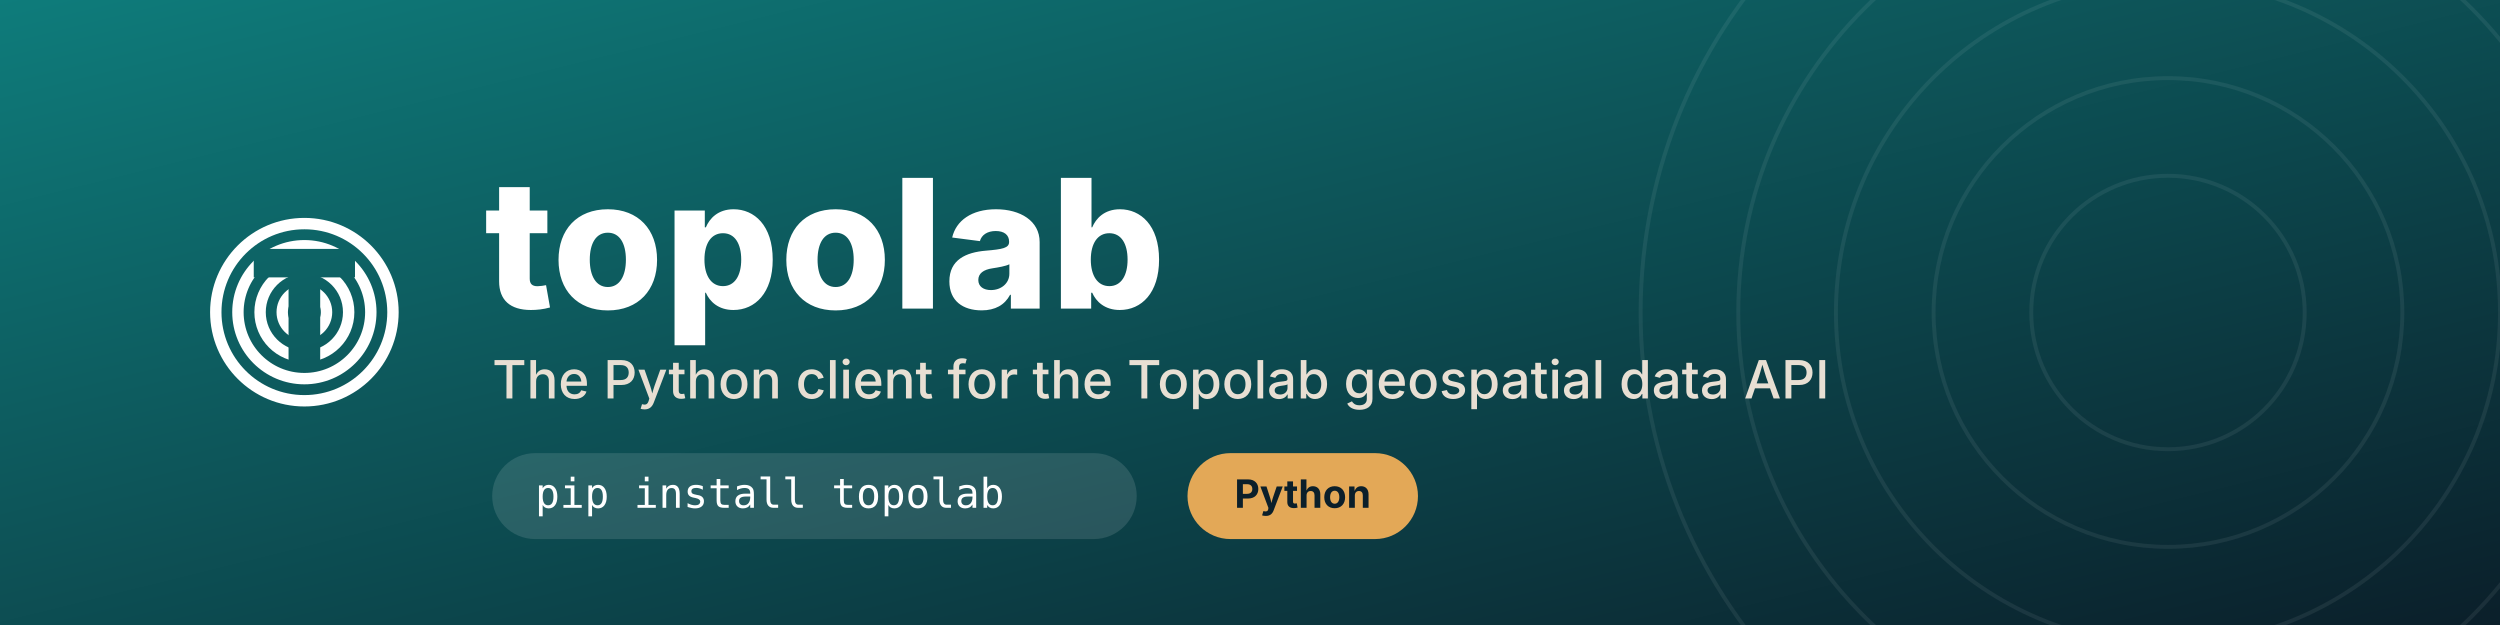
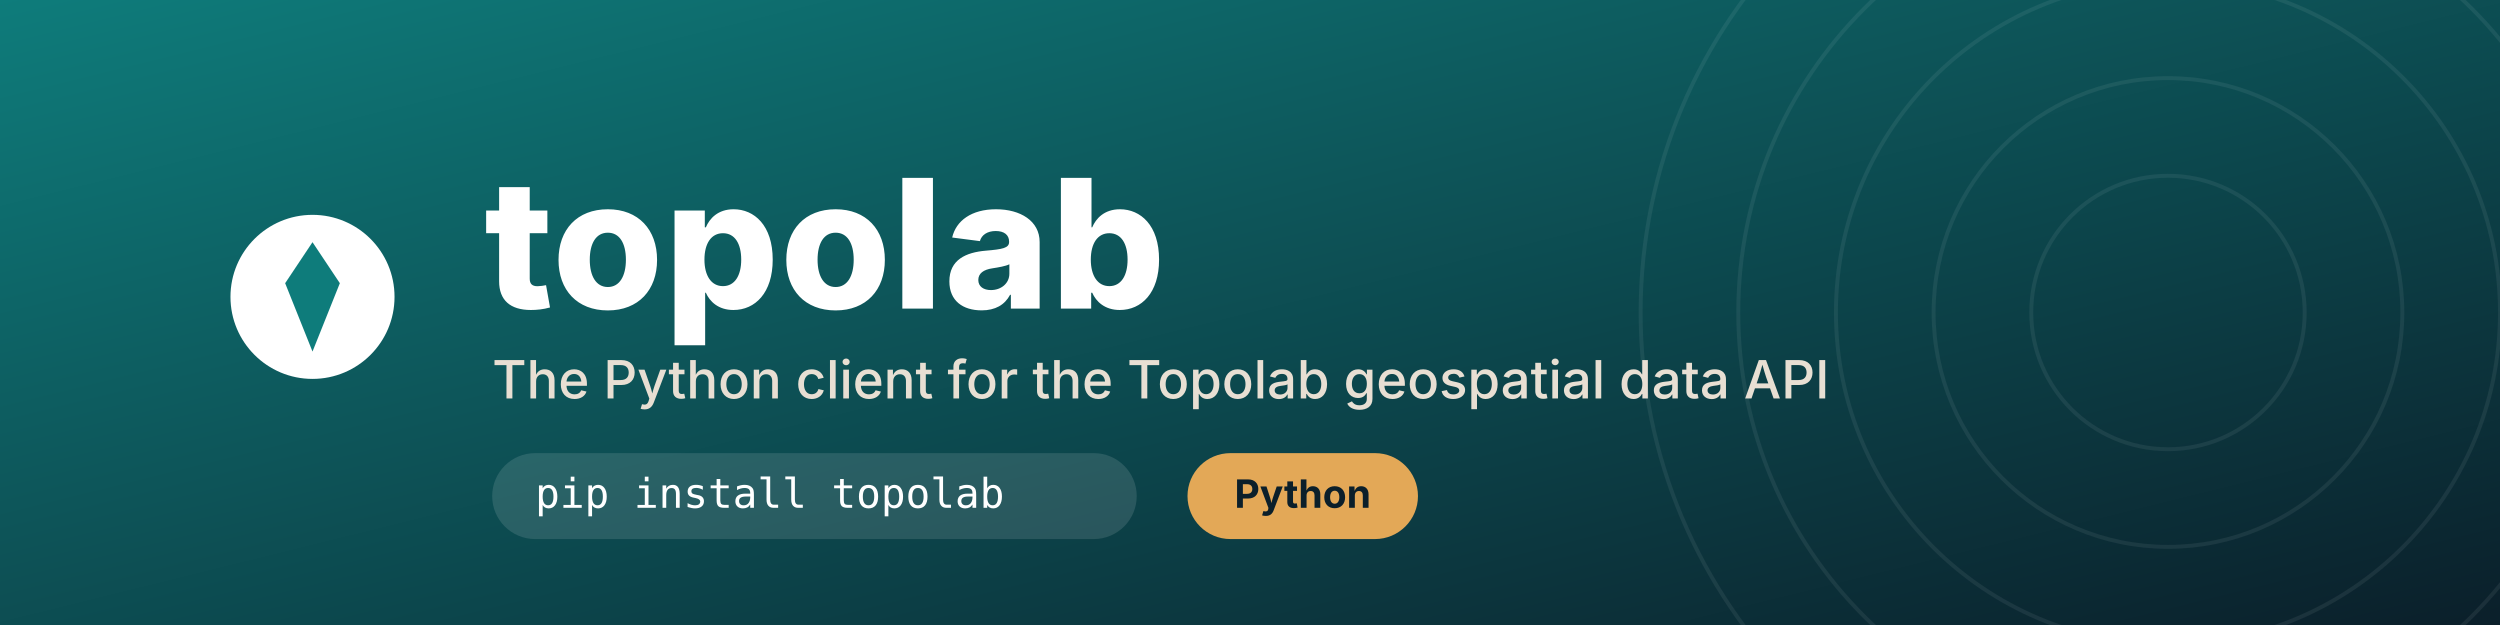
<svg xmlns="http://www.w3.org/2000/svg" viewBox="0 0 1280 320" width="1280" height="320" role="img" aria-label="topolab — the Python client for the Topolab geospatial data API">
  <defs>
    <linearGradient id="bg" x1="0" y1="0" x2="1" y2="1">
      <stop offset="0" stop-color="#0E7C7B" />
      <stop offset="1" stop-color="#0B1F2A" />
    </linearGradient>
-     <mask id="mk">
-       <rect width="64" height="64" fill="black" />
-       <g fill="none" stroke="white" stroke-width="3.6">
-         <circle cx="32" cy="32" r="7" />
-         <circle cx="32" cy="32" r="14" />
-         <circle cx="32" cy="32" r="21" />
-         <circle cx="32" cy="32" r="28" />
-       </g>
-       <path d="M16 12 H48 V21 H37 V50 H27 V21 H16 Z" fill="black" />
-     </mask>
    <clipPath id="frame">
-       <rect width="1280" height="320" rx="0" />
+       <rect width="1280" height="320" />
    </clipPath>
  </defs>
  <g clip-path="url(#frame)">
    <rect width="1280" height="320" fill="url(#bg)" />
    <g fill="none" stroke="#FFFFFF" stroke-opacity="0.07" stroke-width="2">
      <circle cx="1110" cy="160" r="70" />
      <circle cx="1110" cy="160" r="120" />
      <circle cx="1110" cy="160" r="170" />
      <circle cx="1110" cy="160" r="220" />
      <circle cx="1110" cy="160" r="270" />
    </g>
-     <g transform="translate(104 108) scale(1.62)">
-       <rect width="64" height="64" fill="#FFFFFF" mask="url(#mk)" />
+     <g transform="translate(104 96) scale(1.75)">
+       <circle cx="32" cy="32" r="24" fill="#FFFFFF" />
+       <path d="M32 16 L40 28 L32 48 L24 28 Z" fill="#0E7C7B" />
    </g>
    <text x="248" y="158" font-family="Inter, 'Segoe UI', system-ui, -apple-system, sans-serif" font-size="92" font-weight="800" letter-spacing="0.5" fill="#FFFFFF">topolab</text>
    <text x="252" y="204" font-family="Inter, 'Segoe UI', system-ui, -apple-system, sans-serif" font-size="27" font-weight="500" fill="#E8DFD3">The Python client for the Topolab geospatial data API</text>
    <rect x="252" y="232" width="330" height="44" rx="22" fill="#FFFFFF" fill-opacity="0.12" />
    <text x="274" y="260" font-family="'SF Mono', 'JetBrains Mono', Menlo, Consolas, monospace" font-size="21" fill="#FFFFFF">pip install topolab</text>
    <rect x="608" y="232" width="118" height="44" rx="22" fill="#E3A857" />
    <text x="667" y="260" text-anchor="middle" font-family="Inter, 'Segoe UI', system-ui, sans-serif" font-size="20" font-weight="700" fill="#0B1F2A">Python</text>
  </g>
</svg>
